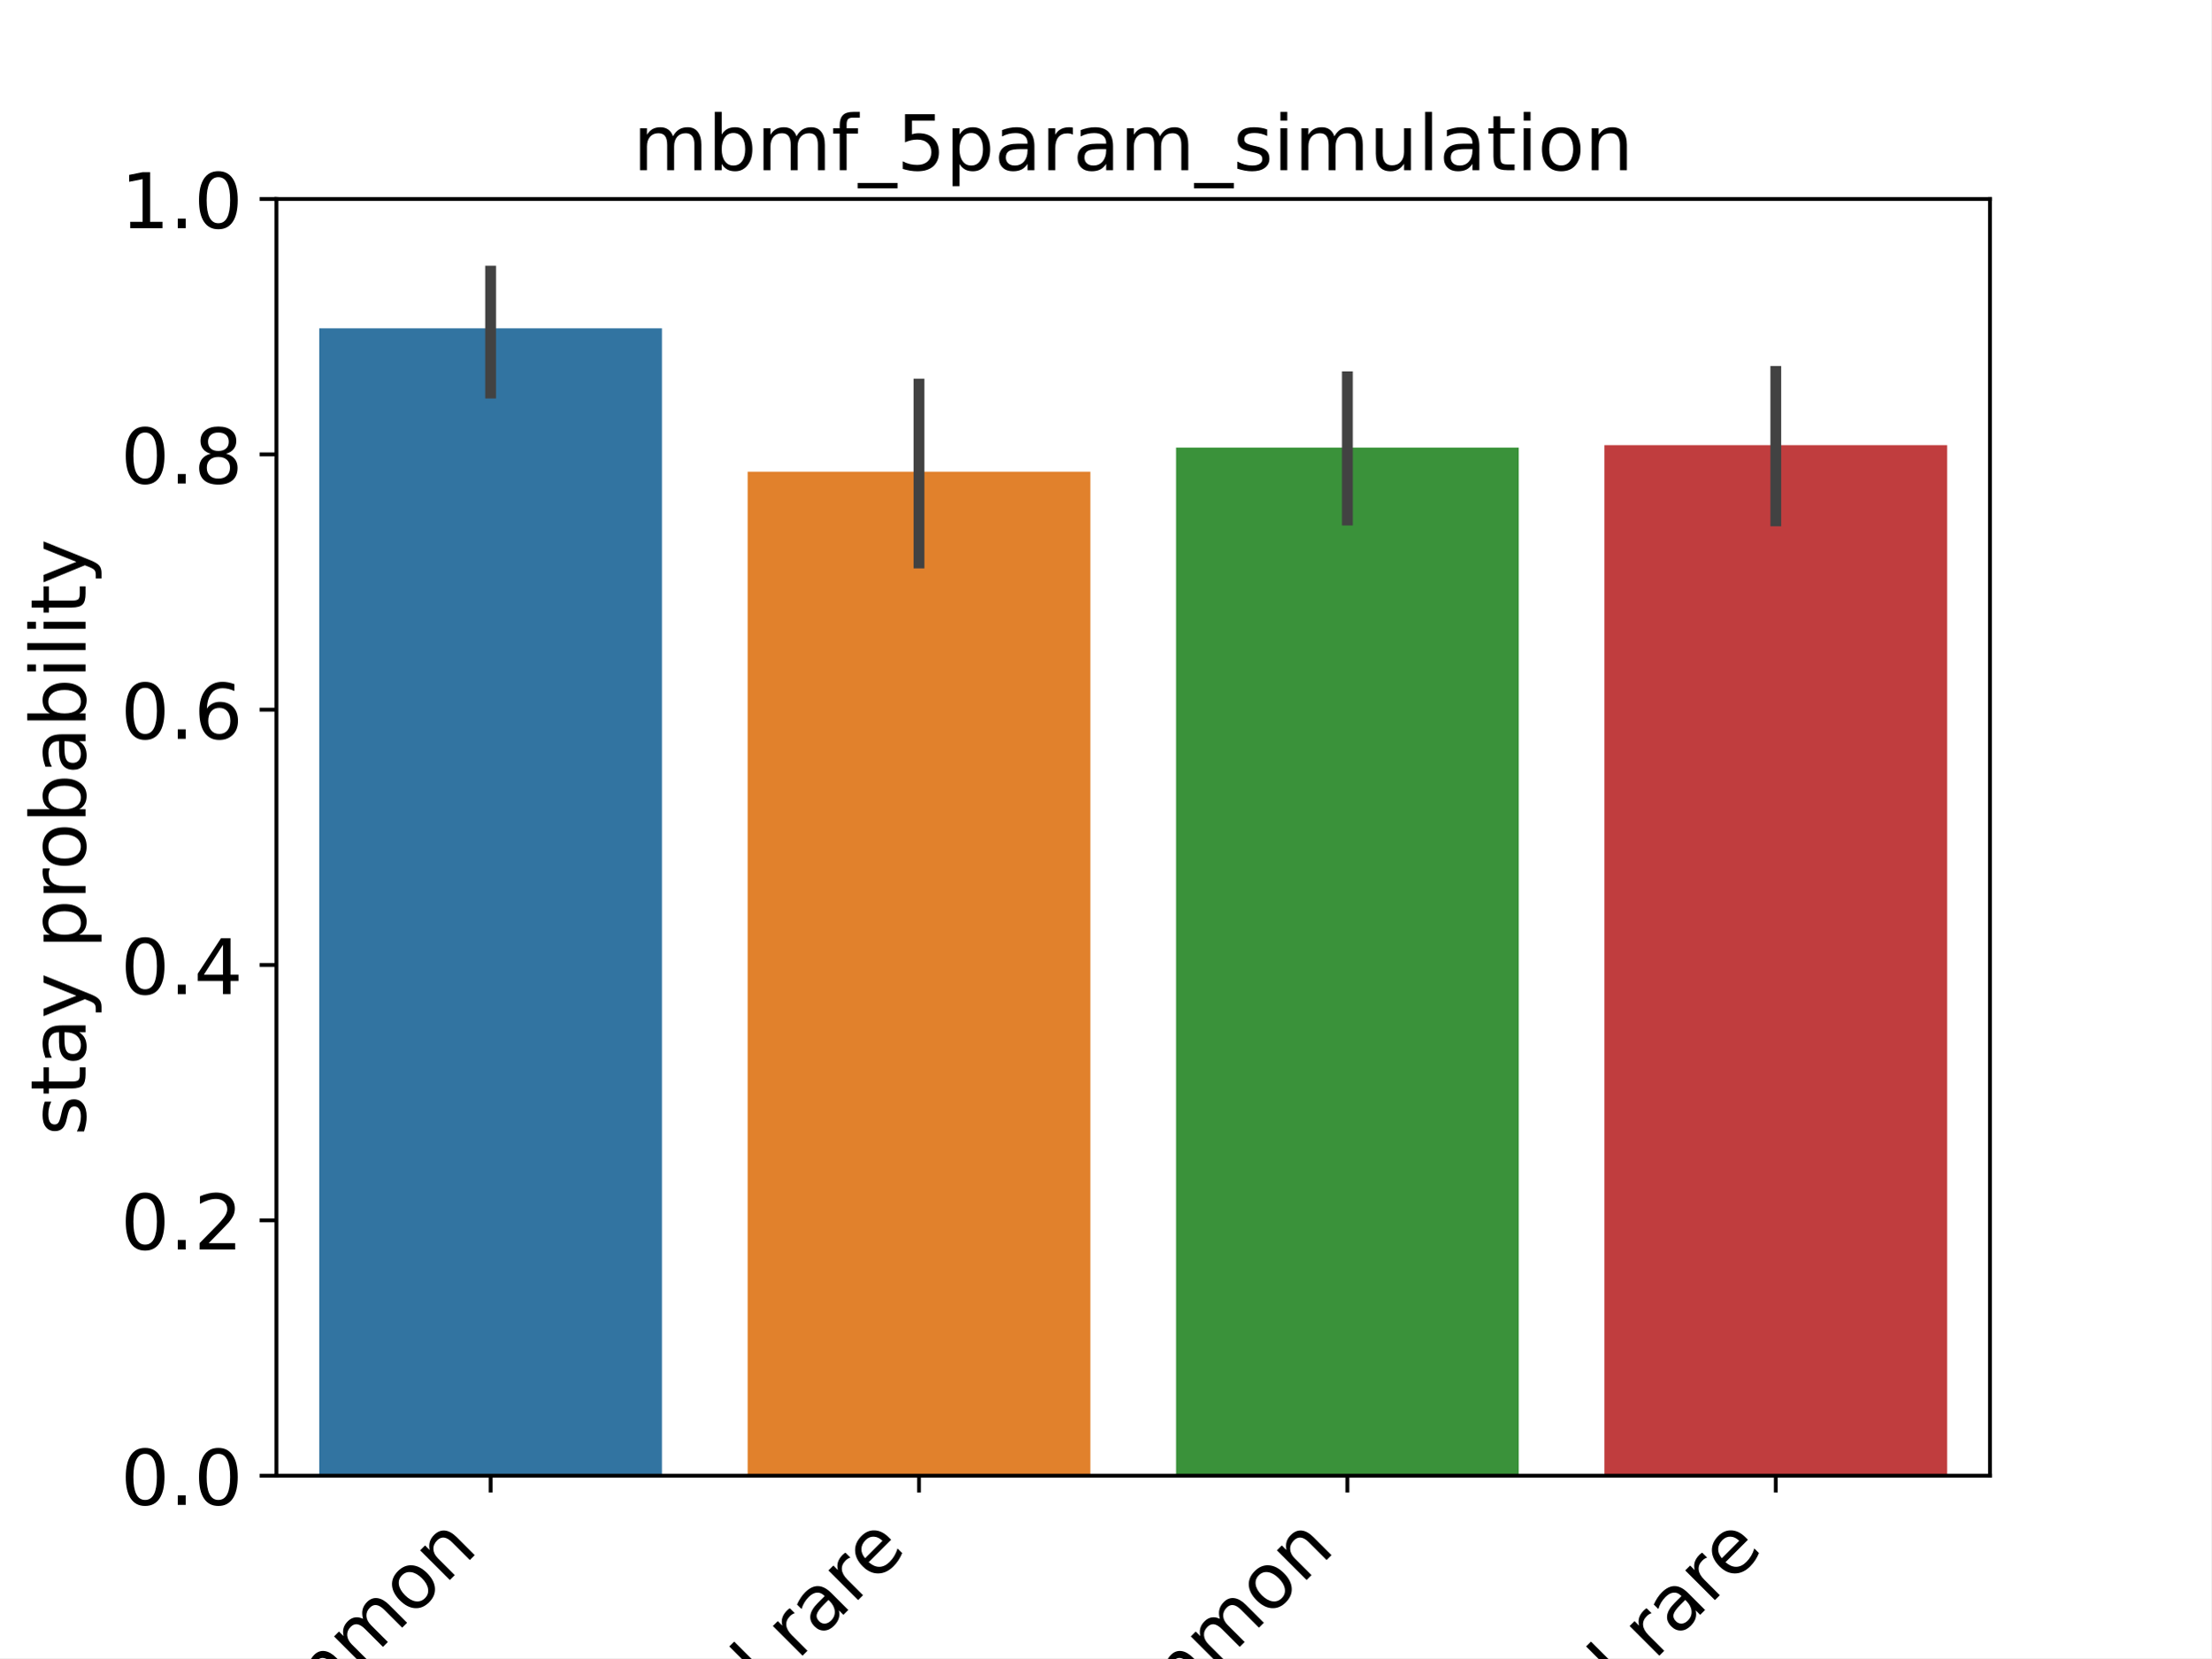
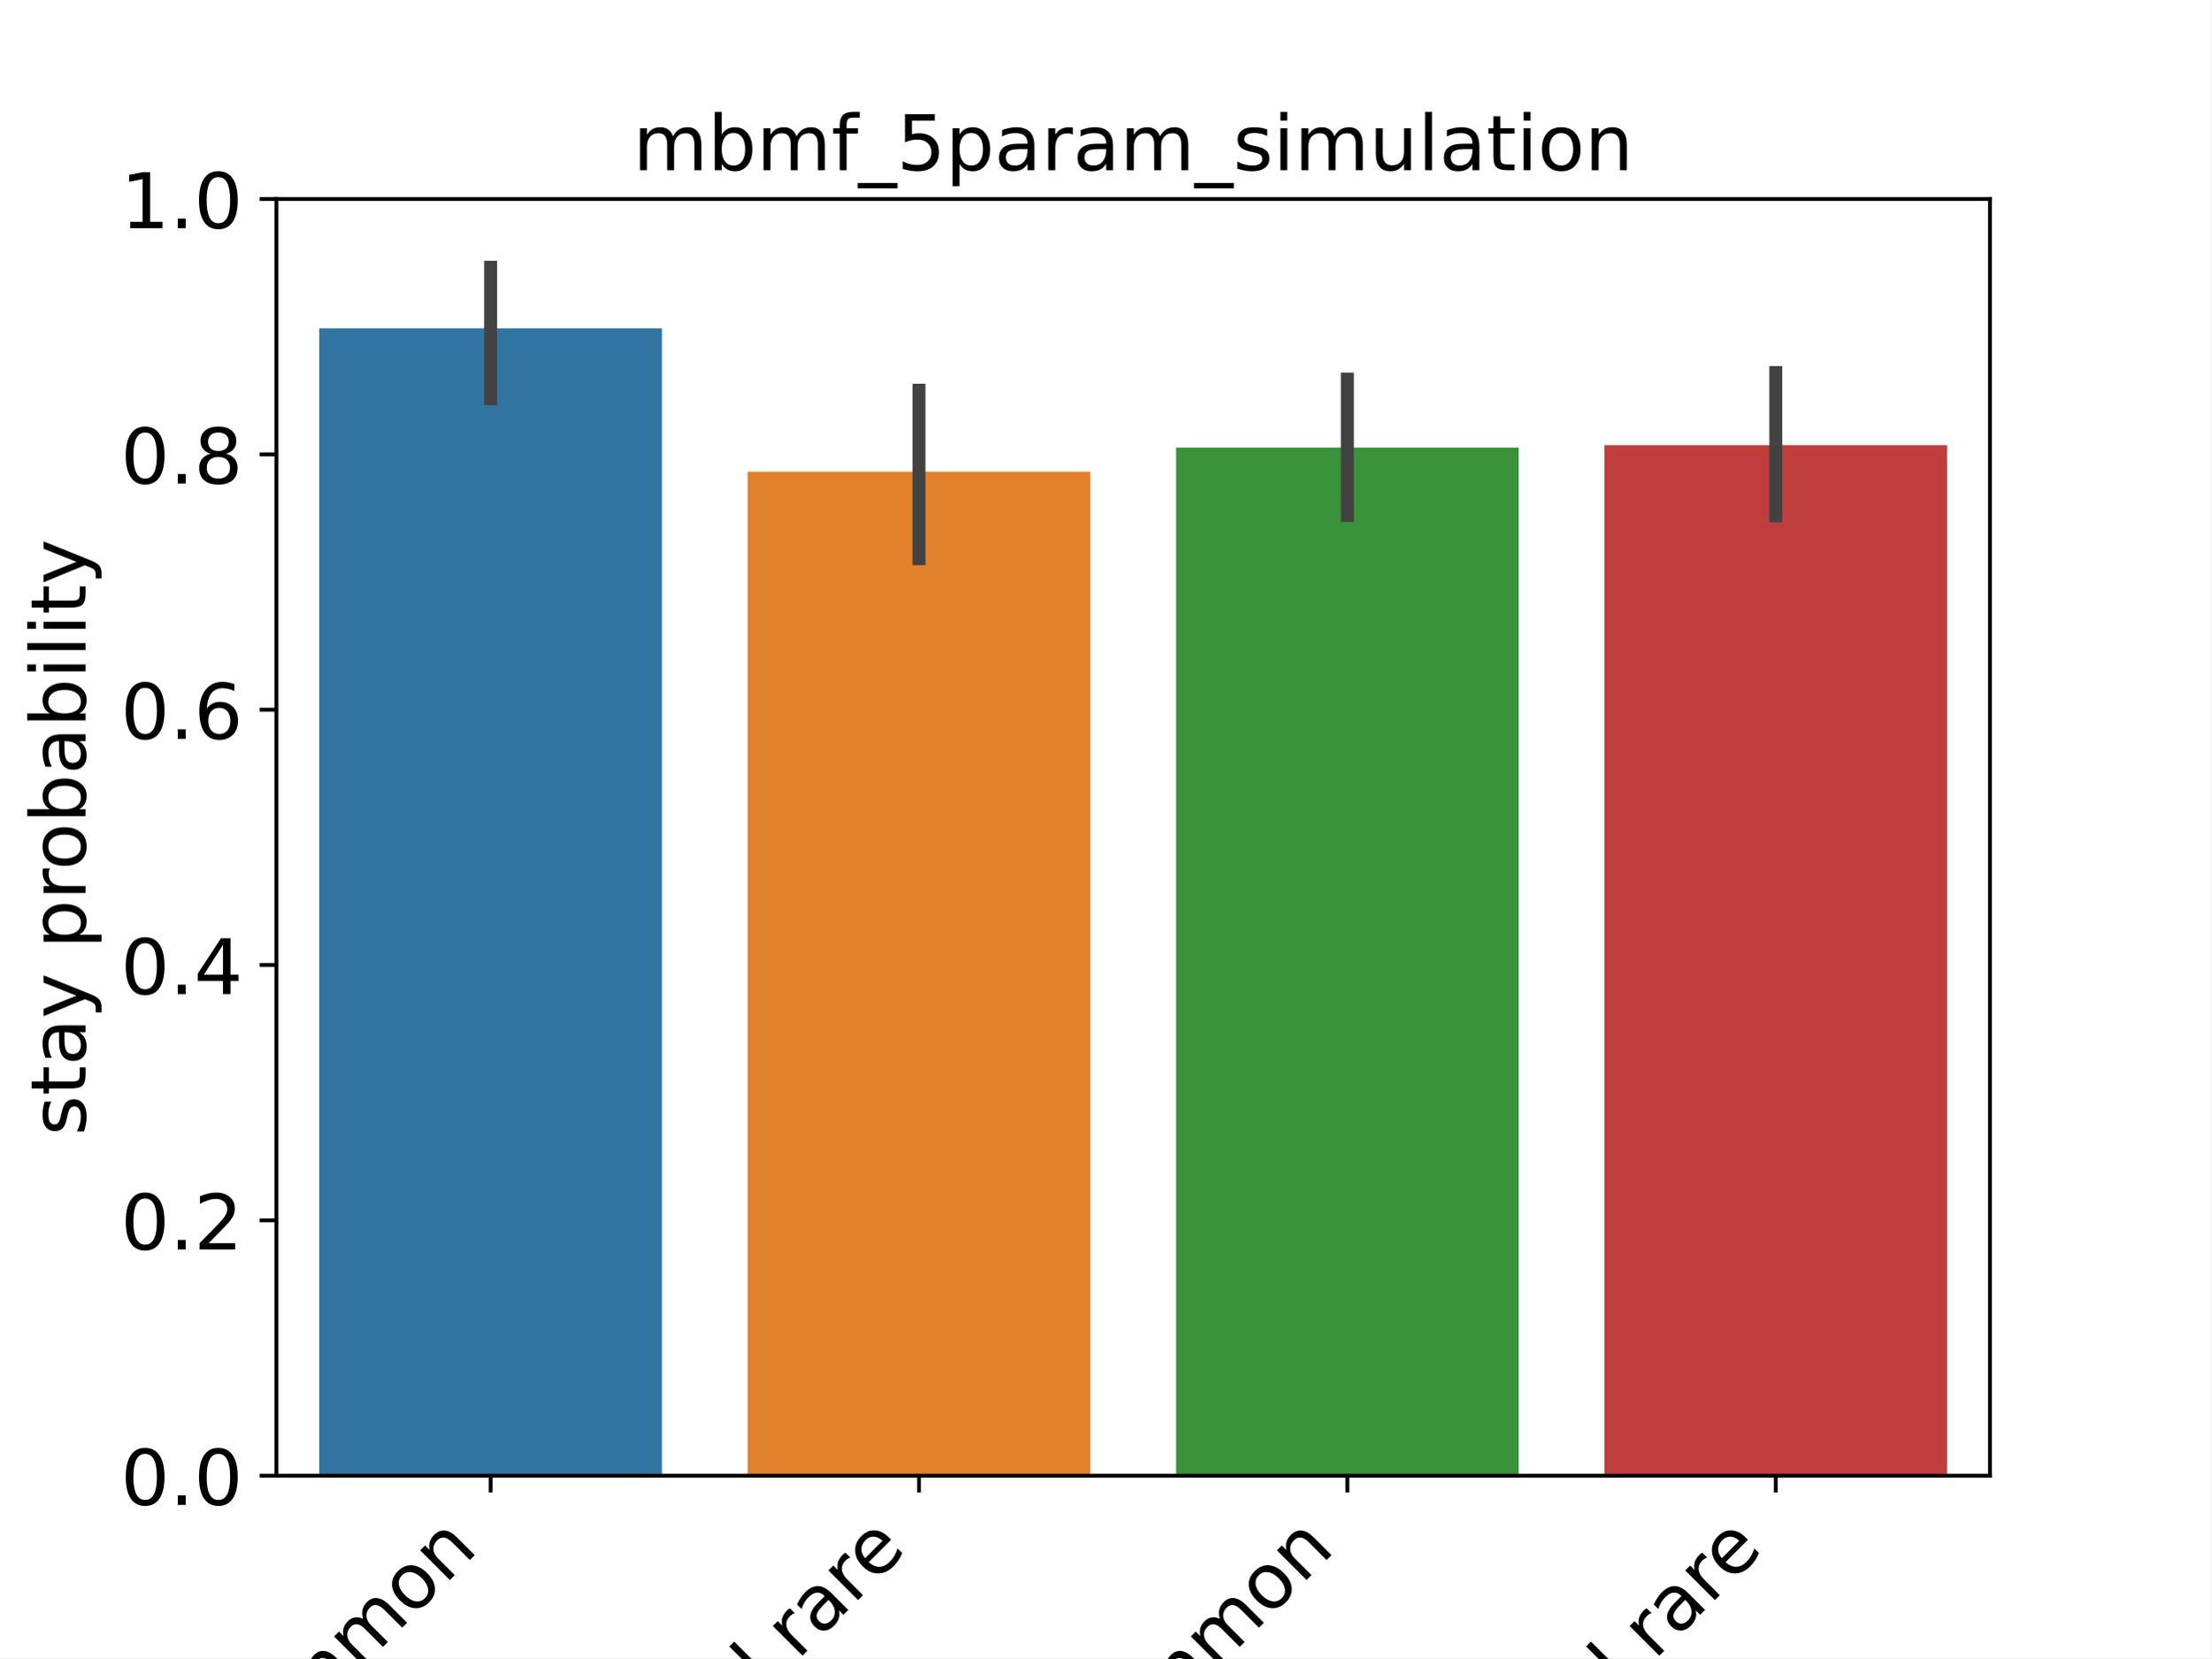
<svg xmlns="http://www.w3.org/2000/svg" xmlns:xlink="http://www.w3.org/1999/xlink" width="460.8pt" height="345.6pt" viewBox="0 0 460.8 345.6" version="1.1">
  <defs>
    <style type="text/css">*{stroke-linejoin: round; stroke-linecap: butt}</style>
  </defs>
  <g id="figure_1">
    <g id="patch_1">
      <path d="M 0 345.6  L 460.8 345.6  L 460.8 0  L 0 0  z " style="fill: #ffffff" />
    </g>
    <g id="axes_1">
      <g id="patch_2">
        <path d="M 57.6 307.584  L 414.72 307.584  L 414.72 41.472  L 57.6 41.472  z " style="fill: #ffffff" />
      </g>
      <g id="patch_3">
-         <path d="M 66.528 307.584  L 137.952 307.584  L 137.952 68.43  L 66.528 68.43  z " clip-path="url(#p28790e9763)" style="fill: #3274a1" />
+         <path d="M 66.528 307.584  L 137.952 307.584  L 137.952 68.43  L 66.528 68.43  z " clip-path="url(#p612cce216e)" style="fill: #3274a1" />
      </g>
      <g id="patch_4">
-         <path d="M 155.808 307.584  L 227.232 307.584  L 227.232 98.313  L 155.808 98.313  z " clip-path="url(#p28790e9763)" style="fill: #e1812c" />
+         <path d="M 155.808 307.584  L 227.232 307.584  L 227.232 98.313  L 155.808 98.313  z " clip-path="url(#p612cce216e)" style="fill: #e1812c" />
      </g>
      <g id="patch_5">
-         <path d="M 245.088 307.584  L 316.512 307.584  L 316.512 93.285  L 245.088 93.285  z " clip-path="url(#p28790e9763)" style="fill: #3a923a" />
+         <path d="M 245.088 307.584  L 316.512 307.584  L 316.512 93.285  L 245.088 93.285  z " clip-path="url(#p612cce216e)" style="fill: #3a923a" />
      </g>
      <g id="patch_6">
-         <path d="M 334.368 307.584  L 405.792 307.584  L 405.792 92.787  L 334.368 92.787  z " clip-path="url(#p28790e9763)" style="fill: #c03d3e" />
+         <path d="M 334.368 307.584  L 405.792 307.584  L 405.792 92.787  L 334.368 92.787  z " clip-path="url(#p612cce216e)" style="fill: #c03d3e" />
      </g>
      <g id="matplotlib.axis_1">
        <g id="xtick_1">
          <g id="line2d_1">
            <defs>
-               <path id="m5e913799f2" d="M 0 0  L 0 3.5  " style="stroke: #000000; stroke-width: 0.8" />
+               <path id="maf1d54e723" d="M 0 0  L 0 3.5  " style="stroke: #000000; stroke-width: 0.8" />
            </defs>
            <g>
-               <use xlink:href="#m5e913799f2" x="102.24" y="307.584" style="stroke: #000000; stroke-width: 0.8" />
+               <use xlink:href="#maf1d54e723" x="102.24" y="307.584" style="stroke: #000000; stroke-width: 0.8" />
            </g>
          </g>
          <g id="text_1">
            <g transform="translate(-6.307962 429.3757) rotate(-45) scale(0.16 -0.16)">
              <defs>
                <path id="DejaVuSans-72" d="M 2631 2963  Q 2534 3019 2420 3045  Q 2306 3072 2169 3072  Q 1681 3072 1420 2755  Q 1159 2438 1159 1844  L 1159 0  L 581 0  L 581 3500  L 1159 3500  L 1159 2956  Q 1341 3275 1631 3429  Q 1922 3584 2338 3584  Q 2397 3584 2469 3576  Q 2541 3569 2628 3553  L 2631 2963  z " transform="scale(0.015625)" />
                <path id="DejaVuSans-65" d="M 3597 1894  L 3597 1613  L 953 1613  Q 991 1019 1311 708  Q 1631 397 2203 397  Q 2534 397 2845 478  Q 3156 559 3463 722  L 3463 178  Q 3153 47 2828 -22  Q 2503 -91 2169 -91  Q 1331 -91 842 396  Q 353 884 353 1716  Q 353 2575 817 3079  Q 1281 3584 2069 3584  Q 2775 3584 3186 3129  Q 3597 2675 3597 1894  z M 3022 2063  Q 3016 2534 2758 2815  Q 2500 3097 2075 3097  Q 1594 3097 1305 2825  Q 1016 2553 972 2059  L 3022 2063  z " transform="scale(0.015625)" />
                <path id="DejaVuSans-77" d="M 269 3500  L 844 3500  L 1563 769  L 2278 3500  L 2956 3500  L 3675 769  L 4391 3500  L 4966 3500  L 4050 0  L 3372 0  L 2619 2869  L 1863 0  L 1184 0  L 269 3500  z " transform="scale(0.015625)" />
                <path id="DejaVuSans-61" d="M 2194 1759  Q 1497 1759 1228 1600  Q 959 1441 959 1056  Q 959 750 1161 570  Q 1363 391 1709 391  Q 2188 391 2477 730  Q 2766 1069 2766 1631  L 2766 1759  L 2194 1759  z M 3341 1997  L 3341 0  L 2766 0  L 2766 531  Q 2569 213 2275 61  Q 1981 -91 1556 -91  Q 1019 -91 701 211  Q 384 513 384 1019  Q 384 1609 779 1909  Q 1175 2209 1959 2209  L 2766 2209  L 2766 2266  Q 2766 2663 2505 2880  Q 2244 3097 1772 3097  Q 1472 3097 1187 3025  Q 903 2953 641 2809  L 641 3341  Q 956 3463 1253 3523  Q 1550 3584 1831 3584  Q 2591 3584 2966 3190  Q 3341 2797 3341 1997  z " transform="scale(0.015625)" />
                <path id="DejaVuSans-64" d="M 2906 2969  L 2906 4863  L 3481 4863  L 3481 0  L 2906 0  L 2906 525  Q 2725 213 2448 61  Q 2172 -91 1784 -91  Q 1150 -91 751 415  Q 353 922 353 1747  Q 353 2572 751 3078  Q 1150 3584 1784 3584  Q 2172 3584 2448 3432  Q 2725 3281 2906 2969  z M 947 1747  Q 947 1113 1208 752  Q 1469 391 1925 391  Q 2381 391 2643 752  Q 2906 1113 2906 1747  Q 2906 2381 2643 2742  Q 2381 3103 1925 3103  Q 1469 3103 1208 2742  Q 947 2381 947 1747  z " transform="scale(0.015625)" />
                <path id="DejaVuSans-20" transform="scale(0.015625)" />
                <path id="DejaVuSans-63" d="M 3122 3366  L 3122 2828  Q 2878 2963 2633 3030  Q 2388 3097 2138 3097  Q 1578 3097 1268 2742  Q 959 2388 959 1747  Q 959 1106 1268 751  Q 1578 397 2138 397  Q 2388 397 2633 464  Q 2878 531 3122 666  L 3122 134  Q 2881 22 2623 -34  Q 2366 -91 2075 -91  Q 1284 -91 818 406  Q 353 903 353 1747  Q 353 2603 823 3093  Q 1294 3584 2113 3584  Q 2378 3584 2631 3529  Q 2884 3475 3122 3366  z " transform="scale(0.015625)" />
                <path id="DejaVuSans-6f" d="M 1959 3097  Q 1497 3097 1228 2736  Q 959 2375 959 1747  Q 959 1119 1226 758  Q 1494 397 1959 397  Q 2419 397 2687 759  Q 2956 1122 2956 1747  Q 2956 2369 2687 2733  Q 2419 3097 1959 3097  z M 1959 3584  Q 2709 3584 3137 3096  Q 3566 2609 3566 1747  Q 3566 888 3137 398  Q 2709 -91 1959 -91  Q 1206 -91 779 398  Q 353 888 353 1747  Q 353 2609 779 3096  Q 1206 3584 1959 3584  z " transform="scale(0.015625)" />
                <path id="DejaVuSans-6d" d="M 3328 2828  Q 3544 3216 3844 3400  Q 4144 3584 4550 3584  Q 5097 3584 5394 3201  Q 5691 2819 5691 2113  L 5691 0  L 5113 0  L 5113 2094  Q 5113 2597 4934 2840  Q 4756 3084 4391 3084  Q 3944 3084 3684 2787  Q 3425 2491 3425 1978  L 3425 0  L 2847 0  L 2847 2094  Q 2847 2600 2669 2842  Q 2491 3084 2119 3084  Q 1678 3084 1418 2786  Q 1159 2488 1159 1978  L 1159 0  L 581 0  L 581 3500  L 1159 3500  L 1159 2956  Q 1356 3278 1631 3431  Q 1906 3584 2284 3584  Q 2666 3584 2933 3390  Q 3200 3197 3328 2828  z " transform="scale(0.015625)" />
                <path id="DejaVuSans-6e" d="M 3513 2113  L 3513 0  L 2938 0  L 2938 2094  Q 2938 2591 2744 2837  Q 2550 3084 2163 3084  Q 1697 3084 1428 2787  Q 1159 2491 1159 1978  L 1159 0  L 581 0  L 581 3500  L 1159 3500  L 1159 2956  Q 1366 3272 1645 3428  Q 1925 3584 2291 3584  Q 2894 3584 3203 3211  Q 3513 2838 3513 2113  z " transform="scale(0.015625)" />
              </defs>
              <use xlink:href="#DejaVuSans-72" />
              <use xlink:href="#DejaVuSans-65" x="38.863" />
              <use xlink:href="#DejaVuSans-77" x="100.387" />
              <use xlink:href="#DejaVuSans-61" x="182.174" />
              <use xlink:href="#DejaVuSans-72" x="243.453" />
              <use xlink:href="#DejaVuSans-64" x="282.816" />
              <use xlink:href="#DejaVuSans-65" x="346.293" />
              <use xlink:href="#DejaVuSans-64" x="407.816" />
              <use xlink:href="#DejaVuSans-20" x="471.293" />
              <use xlink:href="#DejaVuSans-63" x="503.08" />
              <use xlink:href="#DejaVuSans-6f" x="558.061" />
              <use xlink:href="#DejaVuSans-6d" x="619.242" />
              <use xlink:href="#DejaVuSans-6d" x="716.654" />
              <use xlink:href="#DejaVuSans-6f" x="814.066" />
              <use xlink:href="#DejaVuSans-6e" x="875.248" />
            </g>
          </g>
        </g>
        <g id="xtick_2">
          <g id="line2d_2">
            <g>
-               <use xlink:href="#m5e913799f2" x="191.52" y="307.584" style="stroke: #000000; stroke-width: 0.8" />
+               <use xlink:href="#maf1d54e723" x="191.52" y="307.584" style="stroke: #000000; stroke-width: 0.8" />
            </g>
          </g>
          <g id="text_2">
            <g transform="translate(109.3065 403.0413) rotate(-45) scale(0.16 -0.16)">
              <use xlink:href="#DejaVuSans-72" />
              <use xlink:href="#DejaVuSans-65" x="38.863" />
              <use xlink:href="#DejaVuSans-77" x="100.387" />
              <use xlink:href="#DejaVuSans-61" x="182.174" />
              <use xlink:href="#DejaVuSans-72" x="243.453" />
              <use xlink:href="#DejaVuSans-64" x="282.816" />
              <use xlink:href="#DejaVuSans-65" x="346.293" />
              <use xlink:href="#DejaVuSans-64" x="407.816" />
              <use xlink:href="#DejaVuSans-20" x="471.293" />
              <use xlink:href="#DejaVuSans-72" x="503.08" />
              <use xlink:href="#DejaVuSans-61" x="544.193" />
              <use xlink:href="#DejaVuSans-72" x="605.473" />
              <use xlink:href="#DejaVuSans-65" x="644.336" />
            </g>
          </g>
        </g>
        <g id="xtick_3">
          <g id="line2d_3">
            <g>
-               <use xlink:href="#m5e913799f2" x="280.8" y="307.584" style="stroke: #000000; stroke-width: 0.8" />
+               <use xlink:href="#maf1d54e723" x="280.8" y="307.584" style="stroke: #000000; stroke-width: 0.8" />
            </g>
          </g>
          <g id="text_3">
            <g transform="translate(157.9119 443.7158) rotate(-45) scale(0.16 -0.16)">
              <defs>
                <path id="DejaVuSans-75" d="M 544 1381  L 544 3500  L 1119 3500  L 1119 1403  Q 1119 906 1312 657  Q 1506 409 1894 409  Q 2359 409 2629 706  Q 2900 1003 2900 1516  L 2900 3500  L 3475 3500  L 3475 0  L 2900 0  L 2900 538  Q 2691 219 2414 64  Q 2138 -91 1772 -91  Q 1169 -91 856 284  Q 544 659 544 1381  z M 1991 3584  L 1991 3584  z " transform="scale(0.015625)" />
              </defs>
              <use xlink:href="#DejaVuSans-75" />
              <use xlink:href="#DejaVuSans-6e" x="63.379" />
              <use xlink:href="#DejaVuSans-72" x="126.758" />
              <use xlink:href="#DejaVuSans-65" x="165.621" />
              <use xlink:href="#DejaVuSans-77" x="227.145" />
              <use xlink:href="#DejaVuSans-61" x="308.932" />
              <use xlink:href="#DejaVuSans-72" x="370.211" />
              <use xlink:href="#DejaVuSans-64" x="409.574" />
              <use xlink:href="#DejaVuSans-65" x="473.051" />
              <use xlink:href="#DejaVuSans-64" x="534.574" />
              <use xlink:href="#DejaVuSans-20" x="598.051" />
              <use xlink:href="#DejaVuSans-63" x="629.838" />
              <use xlink:href="#DejaVuSans-6f" x="684.818" />
              <use xlink:href="#DejaVuSans-6d" x="746" />
              <use xlink:href="#DejaVuSans-6d" x="843.412" />
              <use xlink:href="#DejaVuSans-6f" x="940.824" />
              <use xlink:href="#DejaVuSans-6e" x="1002.006" />
            </g>
          </g>
        </g>
        <g id="xtick_4">
          <g id="line2d_4">
            <g>
-               <use xlink:href="#m5e913799f2" x="370.08" y="307.584" style="stroke: #000000; stroke-width: 0.8" />
+               <use xlink:href="#maf1d54e723" x="370.08" y="307.584" style="stroke: #000000; stroke-width: 0.8" />
            </g>
          </g>
          <g id="text_4">
            <g transform="translate(273.5263 417.3814) rotate(-45) scale(0.16 -0.16)">
              <use xlink:href="#DejaVuSans-75" />
              <use xlink:href="#DejaVuSans-6e" x="63.379" />
              <use xlink:href="#DejaVuSans-72" x="126.758" />
              <use xlink:href="#DejaVuSans-65" x="165.621" />
              <use xlink:href="#DejaVuSans-77" x="227.145" />
              <use xlink:href="#DejaVuSans-61" x="308.932" />
              <use xlink:href="#DejaVuSans-72" x="370.211" />
              <use xlink:href="#DejaVuSans-64" x="409.574" />
              <use xlink:href="#DejaVuSans-65" x="473.051" />
              <use xlink:href="#DejaVuSans-64" x="534.574" />
              <use xlink:href="#DejaVuSans-20" x="598.051" />
              <use xlink:href="#DejaVuSans-72" x="629.838" />
              <use xlink:href="#DejaVuSans-61" x="670.951" />
              <use xlink:href="#DejaVuSans-72" x="732.23" />
              <use xlink:href="#DejaVuSans-65" x="771.094" />
            </g>
          </g>
        </g>
      </g>
      <g id="matplotlib.axis_2">
        <g id="ytick_1">
          <g id="line2d_5">
            <defs>
-               <path id="m94dc1437c7" d="M 0 0  L -3.5 0  " style="stroke: #000000; stroke-width: 0.8" />
+               <path id="m90097a39a4" d="M 0 0  L -3.5 0  " style="stroke: #000000; stroke-width: 0.8" />
            </defs>
            <g>
-               <use xlink:href="#m94dc1437c7" x="57.6" y="307.584" style="stroke: #000000; stroke-width: 0.8" />
+               <use xlink:href="#m90097a39a4" x="57.6" y="307.584" style="stroke: #000000; stroke-width: 0.8" />
            </g>
          </g>
          <g id="text_5">
            <g transform="translate(25.155 313.6628) scale(0.16 -0.16)">
              <defs>
                <path id="DejaVuSans-30" d="M 2034 4250  Q 1547 4250 1301 3770  Q 1056 3291 1056 2328  Q 1056 1369 1301 889  Q 1547 409 2034 409  Q 2525 409 2770 889  Q 3016 1369 3016 2328  Q 3016 3291 2770 3770  Q 2525 4250 2034 4250  z M 2034 4750  Q 2819 4750 3233 4129  Q 3647 3509 3647 2328  Q 3647 1150 3233 529  Q 2819 -91 2034 -91  Q 1250 -91 836 529  Q 422 1150 422 2328  Q 422 3509 836 4129  Q 1250 4750 2034 4750  z " transform="scale(0.015625)" />
                <path id="DejaVuSans-2e" d="M 684 794  L 1344 794  L 1344 0  L 684 0  L 684 794  z " transform="scale(0.015625)" />
              </defs>
              <use xlink:href="#DejaVuSans-30" />
              <use xlink:href="#DejaVuSans-2e" x="63.623" />
              <use xlink:href="#DejaVuSans-30" x="95.41" />
            </g>
          </g>
        </g>
        <g id="ytick_2">
          <g id="line2d_6">
            <g>
-               <use xlink:href="#m94dc1437c7" x="57.6" y="254.362" style="stroke: #000000; stroke-width: 0.8" />
+               <use xlink:href="#m90097a39a4" x="57.6" y="254.362" style="stroke: #000000; stroke-width: 0.8" />
            </g>
          </g>
          <g id="text_6">
            <g transform="translate(25.155 260.4403) scale(0.16 -0.16)">
              <defs>
                <path id="DejaVuSans-32" d="M 1228 531  L 3431 531  L 3431 0  L 469 0  L 469 531  Q 828 903 1448 1529  Q 2069 2156 2228 2338  Q 2531 2678 2651 2914  Q 2772 3150 2772 3378  Q 2772 3750 2511 3984  Q 2250 4219 1831 4219  Q 1534 4219 1204 4116  Q 875 4013 500 3803  L 500 4441  Q 881 4594 1212 4672  Q 1544 4750 1819 4750  Q 2544 4750 2975 4387  Q 3406 4025 3406 3419  Q 3406 3131 3298 2873  Q 3191 2616 2906 2266  Q 2828 2175 2409 1742  Q 1991 1309 1228 531  z " transform="scale(0.015625)" />
              </defs>
              <use xlink:href="#DejaVuSans-30" />
              <use xlink:href="#DejaVuSans-2e" x="63.623" />
              <use xlink:href="#DejaVuSans-32" x="95.41" />
            </g>
          </g>
        </g>
        <g id="ytick_3">
          <g id="line2d_7">
            <g>
-               <use xlink:href="#m94dc1437c7" x="57.6" y="201.139" style="stroke: #000000; stroke-width: 0.8" />
+               <use xlink:href="#m90097a39a4" x="57.6" y="201.139" style="stroke: #000000; stroke-width: 0.8" />
            </g>
          </g>
          <g id="text_7">
            <g transform="translate(25.155 207.2179) scale(0.16 -0.16)">
              <defs>
                <path id="DejaVuSans-34" d="M 2419 4116  L 825 1625  L 2419 1625  L 2419 4116  z M 2253 4666  L 3047 4666  L 3047 1625  L 3713 1625  L 3713 1100  L 3047 1100  L 3047 0  L 2419 0  L 2419 1100  L 313 1100  L 313 1709  L 2253 4666  z " transform="scale(0.015625)" />
              </defs>
              <use xlink:href="#DejaVuSans-30" />
              <use xlink:href="#DejaVuSans-2e" x="63.623" />
              <use xlink:href="#DejaVuSans-34" x="95.41" />
            </g>
          </g>
        </g>
        <g id="ytick_4">
          <g id="line2d_8">
            <g>
-               <use xlink:href="#m94dc1437c7" x="57.6" y="147.917" style="stroke: #000000; stroke-width: 0.8" />
+               <use xlink:href="#m90097a39a4" x="57.6" y="147.917" style="stroke: #000000; stroke-width: 0.8" />
            </g>
          </g>
          <g id="text_8">
            <g transform="translate(25.155 153.9955) scale(0.16 -0.16)">
              <defs>
                <path id="DejaVuSans-36" d="M 2113 2584  Q 1688 2584 1439 2293  Q 1191 2003 1191 1497  Q 1191 994 1439 701  Q 1688 409 2113 409  Q 2538 409 2786 701  Q 3034 994 3034 1497  Q 3034 2003 2786 2293  Q 2538 2584 2113 2584  z M 3366 4563  L 3366 3988  Q 3128 4100 2886 4159  Q 2644 4219 2406 4219  Q 1781 4219 1451 3797  Q 1122 3375 1075 2522  Q 1259 2794 1537 2939  Q 1816 3084 2150 3084  Q 2853 3084 3261 2657  Q 3669 2231 3669 1497  Q 3669 778 3244 343  Q 2819 -91 2113 -91  Q 1303 -91 875 529  Q 447 1150 447 2328  Q 447 3434 972 4092  Q 1497 4750 2381 4750  Q 2619 4750 2861 4703  Q 3103 4656 3366 4563  z " transform="scale(0.015625)" />
              </defs>
              <use xlink:href="#DejaVuSans-30" />
              <use xlink:href="#DejaVuSans-2e" x="63.623" />
              <use xlink:href="#DejaVuSans-36" x="95.41" />
            </g>
          </g>
        </g>
        <g id="ytick_5">
          <g id="line2d_9">
            <g>
-               <use xlink:href="#m94dc1437c7" x="57.6" y="94.694" style="stroke: #000000; stroke-width: 0.8" />
+               <use xlink:href="#m90097a39a4" x="57.6" y="94.694" style="stroke: #000000; stroke-width: 0.8" />
            </g>
          </g>
          <g id="text_9">
            <g transform="translate(25.155 100.7731) scale(0.16 -0.16)">
              <defs>
                <path id="DejaVuSans-38" d="M 2034 2216  Q 1584 2216 1326 1975  Q 1069 1734 1069 1313  Q 1069 891 1326 650  Q 1584 409 2034 409  Q 2484 409 2743 651  Q 3003 894 3003 1313  Q 3003 1734 2745 1975  Q 2488 2216 2034 2216  z M 1403 2484  Q 997 2584 770 2862  Q 544 3141 544 3541  Q 544 4100 942 4425  Q 1341 4750 2034 4750  Q 2731 4750 3128 4425  Q 3525 4100 3525 3541  Q 3525 3141 3298 2862  Q 3072 2584 2669 2484  Q 3125 2378 3379 2068  Q 3634 1759 3634 1313  Q 3634 634 3220 271  Q 2806 -91 2034 -91  Q 1263 -91 848 271  Q 434 634 434 1313  Q 434 1759 690 2068  Q 947 2378 1403 2484  z M 1172 3481  Q 1172 3119 1398 2916  Q 1625 2713 2034 2713  Q 2441 2713 2670 2916  Q 2900 3119 2900 3481  Q 2900 3844 2670 4047  Q 2441 4250 2034 4250  Q 1625 4250 1398 4047  Q 1172 3844 1172 3481  z " transform="scale(0.015625)" />
              </defs>
              <use xlink:href="#DejaVuSans-30" />
              <use xlink:href="#DejaVuSans-2e" x="63.623" />
              <use xlink:href="#DejaVuSans-38" x="95.41" />
            </g>
          </g>
        </g>
        <g id="ytick_6">
          <g id="line2d_10">
            <g>
-               <use xlink:href="#m94dc1437c7" x="57.6" y="41.472" style="stroke: #000000; stroke-width: 0.8" />
+               <use xlink:href="#m90097a39a4" x="57.6" y="41.472" style="stroke: #000000; stroke-width: 0.8" />
            </g>
          </g>
          <g id="text_10">
            <g transform="translate(25.155 47.55075) scale(0.16 -0.16)">
              <defs>
                <path id="DejaVuSans-31" d="M 794 531  L 1825 531  L 1825 4091  L 703 3866  L 703 4441  L 1819 4666  L 2450 4666  L 2450 531  L 3481 531  L 3481 0  L 794 0  L 794 531  z " transform="scale(0.015625)" />
              </defs>
              <use xlink:href="#DejaVuSans-31" />
              <use xlink:href="#DejaVuSans-2e" x="63.623" />
              <use xlink:href="#DejaVuSans-30" x="95.41" />
            </g>
          </g>
        </g>
        <g id="text_11">
          <g transform="translate(17.8275 236.693) rotate(-90) scale(0.16 -0.16)">
            <defs>
              <path id="DejaVuSans-73" d="M 2834 3397  L 2834 2853  Q 2591 2978 2328 3040  Q 2066 3103 1784 3103  Q 1356 3103 1142 2972  Q 928 2841 928 2578  Q 928 2378 1081 2264  Q 1234 2150 1697 2047  L 1894 2003  Q 2506 1872 2764 1633  Q 3022 1394 3022 966  Q 3022 478 2636 193  Q 2250 -91 1575 -91  Q 1294 -91 989 -36  Q 684 19 347 128  L 347 722  Q 666 556 975 473  Q 1284 391 1588 391  Q 1994 391 2212 530  Q 2431 669 2431 922  Q 2431 1156 2273 1281  Q 2116 1406 1581 1522  L 1381 1569  Q 847 1681 609 1914  Q 372 2147 372 2553  Q 372 3047 722 3315  Q 1072 3584 1716 3584  Q 2034 3584 2315 3537  Q 2597 3491 2834 3397  z " transform="scale(0.015625)" />
              <path id="DejaVuSans-74" d="M 1172 4494  L 1172 3500  L 2356 3500  L 2356 3053  L 1172 3053  L 1172 1153  Q 1172 725 1289 603  Q 1406 481 1766 481  L 2356 481  L 2356 0  L 1766 0  Q 1100 0 847 248  Q 594 497 594 1153  L 594 3053  L 172 3053  L 172 3500  L 594 3500  L 594 4494  L 1172 4494  z " transform="scale(0.015625)" />
              <path id="DejaVuSans-79" d="M 2059 -325  Q 1816 -950 1584 -1140  Q 1353 -1331 966 -1331  L 506 -1331  L 506 -850  L 844 -850  Q 1081 -850 1212 -737  Q 1344 -625 1503 -206  L 1606 56  L 191 3500  L 800 3500  L 1894 763  L 2988 3500  L 3597 3500  L 2059 -325  z " transform="scale(0.015625)" />
              <path id="DejaVuSans-70" d="M 1159 525  L 1159 -1331  L 581 -1331  L 581 3500  L 1159 3500  L 1159 2969  Q 1341 3281 1617 3432  Q 1894 3584 2278 3584  Q 2916 3584 3314 3078  Q 3713 2572 3713 1747  Q 3713 922 3314 415  Q 2916 -91 2278 -91  Q 1894 -91 1617 61  Q 1341 213 1159 525  z M 3116 1747  Q 3116 2381 2855 2742  Q 2594 3103 2138 3103  Q 1681 3103 1420 2742  Q 1159 2381 1159 1747  Q 1159 1113 1420 752  Q 1681 391 2138 391  Q 2594 391 2855 752  Q 3116 1113 3116 1747  z " transform="scale(0.015625)" />
              <path id="DejaVuSans-62" d="M 3116 1747  Q 3116 2381 2855 2742  Q 2594 3103 2138 3103  Q 1681 3103 1420 2742  Q 1159 2381 1159 1747  Q 1159 1113 1420 752  Q 1681 391 2138 391  Q 2594 391 2855 752  Q 3116 1113 3116 1747  z M 1159 2969  Q 1341 3281 1617 3432  Q 1894 3584 2278 3584  Q 2916 3584 3314 3078  Q 3713 2572 3713 1747  Q 3713 922 3314 415  Q 2916 -91 2278 -91  Q 1894 -91 1617 61  Q 1341 213 1159 525  L 1159 0  L 581 0  L 581 4863  L 1159 4863  L 1159 2969  z " transform="scale(0.015625)" />
              <path id="DejaVuSans-69" d="M 603 3500  L 1178 3500  L 1178 0  L 603 0  L 603 3500  z M 603 4863  L 1178 4863  L 1178 4134  L 603 4134  L 603 4863  z " transform="scale(0.015625)" />
              <path id="DejaVuSans-6c" d="M 603 4863  L 1178 4863  L 1178 0  L 603 0  L 603 4863  z " transform="scale(0.015625)" />
            </defs>
            <use xlink:href="#DejaVuSans-73" />
            <use xlink:href="#DejaVuSans-74" x="52.1" />
            <use xlink:href="#DejaVuSans-61" x="91.309" />
            <use xlink:href="#DejaVuSans-79" x="152.588" />
            <use xlink:href="#DejaVuSans-20" x="211.768" />
            <use xlink:href="#DejaVuSans-70" x="243.555" />
            <use xlink:href="#DejaVuSans-72" x="307.031" />
            <use xlink:href="#DejaVuSans-6f" x="345.895" />
            <use xlink:href="#DejaVuSans-62" x="407.076" />
            <use xlink:href="#DejaVuSans-61" x="470.553" />
            <use xlink:href="#DejaVuSans-62" x="531.832" />
            <use xlink:href="#DejaVuSans-69" x="595.309" />
            <use xlink:href="#DejaVuSans-6c" x="623.092" />
            <use xlink:href="#DejaVuSans-69" x="650.875" />
            <use xlink:href="#DejaVuSans-74" x="678.658" />
            <use xlink:href="#DejaVuSans-79" x="717.867" />
          </g>
        </g>
      </g>
      <g id="line2d_11">
-         <path d="M 102.24 81.935  L 102.24 56.502  " clip-path="url(#p28790e9763)" style="fill: none; stroke: #424242; stroke-width: 2.25; stroke-linecap: square" />
+         <path d="M 102.24 83.082  L 102.24 55.696  " clip-path="url(#p612cce216e)" style="fill: none; stroke: #424242; stroke-width: 2.7; stroke-linecap: square" />
      </g>
      <g id="line2d_12">
-         <path d="M 191.52 117.342  L 191.52 80.054  " clip-path="url(#p28790e9763)" style="fill: none; stroke: #424242; stroke-width: 2.25; stroke-linecap: square" />
+         <path d="M 191.52 116.441  L 191.52 81.338  " clip-path="url(#p612cce216e)" style="fill: none; stroke: #424242; stroke-width: 2.7; stroke-linecap: square" />
      </g>
      <g id="line2d_13">
-         <path d="M 280.8 108.403  L 280.8 78.522  " clip-path="url(#p28790e9763)" style="fill: none; stroke: #424242; stroke-width: 2.25; stroke-linecap: square" />
+         <path d="M 280.8 107.447  L 280.8 79.01  " clip-path="url(#p612cce216e)" style="fill: none; stroke: #424242; stroke-width: 2.7; stroke-linecap: square" />
      </g>
      <g id="line2d_14">
-         <path d="M 370.08 108.574  L 370.08 77.413  " clip-path="url(#p28790e9763)" style="fill: none; stroke: #424242; stroke-width: 2.25; stroke-linecap: square" />
+         <path d="M 370.08 107.517  L 370.08 77.642  " clip-path="url(#p612cce216e)" style="fill: none; stroke: #424242; stroke-width: 2.7; stroke-linecap: square" />
      </g>
      <g id="patch_7">
        <path d="M 57.6 307.584  L 57.6 41.472  " style="fill: none; stroke: #000000; stroke-width: 0.8; stroke-linejoin: miter; stroke-linecap: square" />
      </g>
      <g id="patch_8">
        <path d="M 414.72 307.584  L 414.72 41.472  " style="fill: none; stroke: #000000; stroke-width: 0.8; stroke-linejoin: miter; stroke-linecap: square" />
      </g>
      <g id="patch_9">
        <path d="M 57.6 307.584  L 414.72 307.584  " style="fill: none; stroke: #000000; stroke-width: 0.8; stroke-linejoin: miter; stroke-linecap: square" />
      </g>
      <g id="patch_10">
        <path d="M 57.6 41.472  L 414.72 41.472  " style="fill: none; stroke: #000000; stroke-width: 0.8; stroke-linejoin: miter; stroke-linecap: square" />
      </g>
      <g id="text_12">
        <g transform="translate(131.9238 35.472) scale(0.16 -0.16)">
          <defs>
            <path id="DejaVuSans-66" d="M 2375 4863  L 2375 4384  L 1825 4384  Q 1516 4384 1395 4259  Q 1275 4134 1275 3809  L 1275 3500  L 2222 3500  L 2222 3053  L 1275 3053  L 1275 0  L 697 0  L 697 3053  L 147 3053  L 147 3500  L 697 3500  L 697 3744  Q 697 4328 969 4595  Q 1241 4863 1831 4863  L 2375 4863  z " transform="scale(0.015625)" />
            <path id="DejaVuSans-5f" d="M 3263 -1063  L 3263 -1509  L -63 -1509  L -63 -1063  L 3263 -1063  z " transform="scale(0.015625)" />
            <path id="DejaVuSans-35" d="M 691 4666  L 3169 4666  L 3169 4134  L 1269 4134  L 1269 2991  Q 1406 3038 1543 3061  Q 1681 3084 1819 3084  Q 2600 3084 3056 2656  Q 3513 2228 3513 1497  Q 3513 744 3044 326  Q 2575 -91 1722 -91  Q 1428 -91 1123 -41  Q 819 9 494 109  L 494 744  Q 775 591 1075 516  Q 1375 441 1709 441  Q 2250 441 2565 725  Q 2881 1009 2881 1497  Q 2881 1984 2565 2268  Q 2250 2553 1709 2553  Q 1456 2553 1204 2497  Q 953 2441 691 2322  L 691 4666  z " transform="scale(0.015625)" />
          </defs>
          <use xlink:href="#DejaVuSans-6d" />
          <use xlink:href="#DejaVuSans-62" x="97.412" />
          <use xlink:href="#DejaVuSans-6d" x="160.889" />
          <use xlink:href="#DejaVuSans-66" x="258.301" />
          <use xlink:href="#DejaVuSans-5f" x="293.506" />
          <use xlink:href="#DejaVuSans-35" x="343.506" />
          <use xlink:href="#DejaVuSans-70" x="407.129" />
          <use xlink:href="#DejaVuSans-61" x="470.605" />
          <use xlink:href="#DejaVuSans-72" x="531.885" />
          <use xlink:href="#DejaVuSans-61" x="572.998" />
          <use xlink:href="#DejaVuSans-6d" x="634.277" />
          <use xlink:href="#DejaVuSans-5f" x="731.689" />
          <use xlink:href="#DejaVuSans-73" x="781.689" />
          <use xlink:href="#DejaVuSans-69" x="833.789" />
          <use xlink:href="#DejaVuSans-6d" x="861.572" />
          <use xlink:href="#DejaVuSans-75" x="958.984" />
          <use xlink:href="#DejaVuSans-6c" x="1022.363" />
          <use xlink:href="#DejaVuSans-61" x="1050.146" />
          <use xlink:href="#DejaVuSans-74" x="1111.426" />
          <use xlink:href="#DejaVuSans-69" x="1150.635" />
          <use xlink:href="#DejaVuSans-6f" x="1178.418" />
          <use xlink:href="#DejaVuSans-6e" x="1239.6" />
        </g>
      </g>
    </g>
  </g>
  <defs>
-     <clipPath id="p28790e9763">
+     <clipPath id="p612cce216e">
      <rect x="57.6" y="41.472" width="357.12" height="266.112" />
    </clipPath>
  </defs>
</svg>
